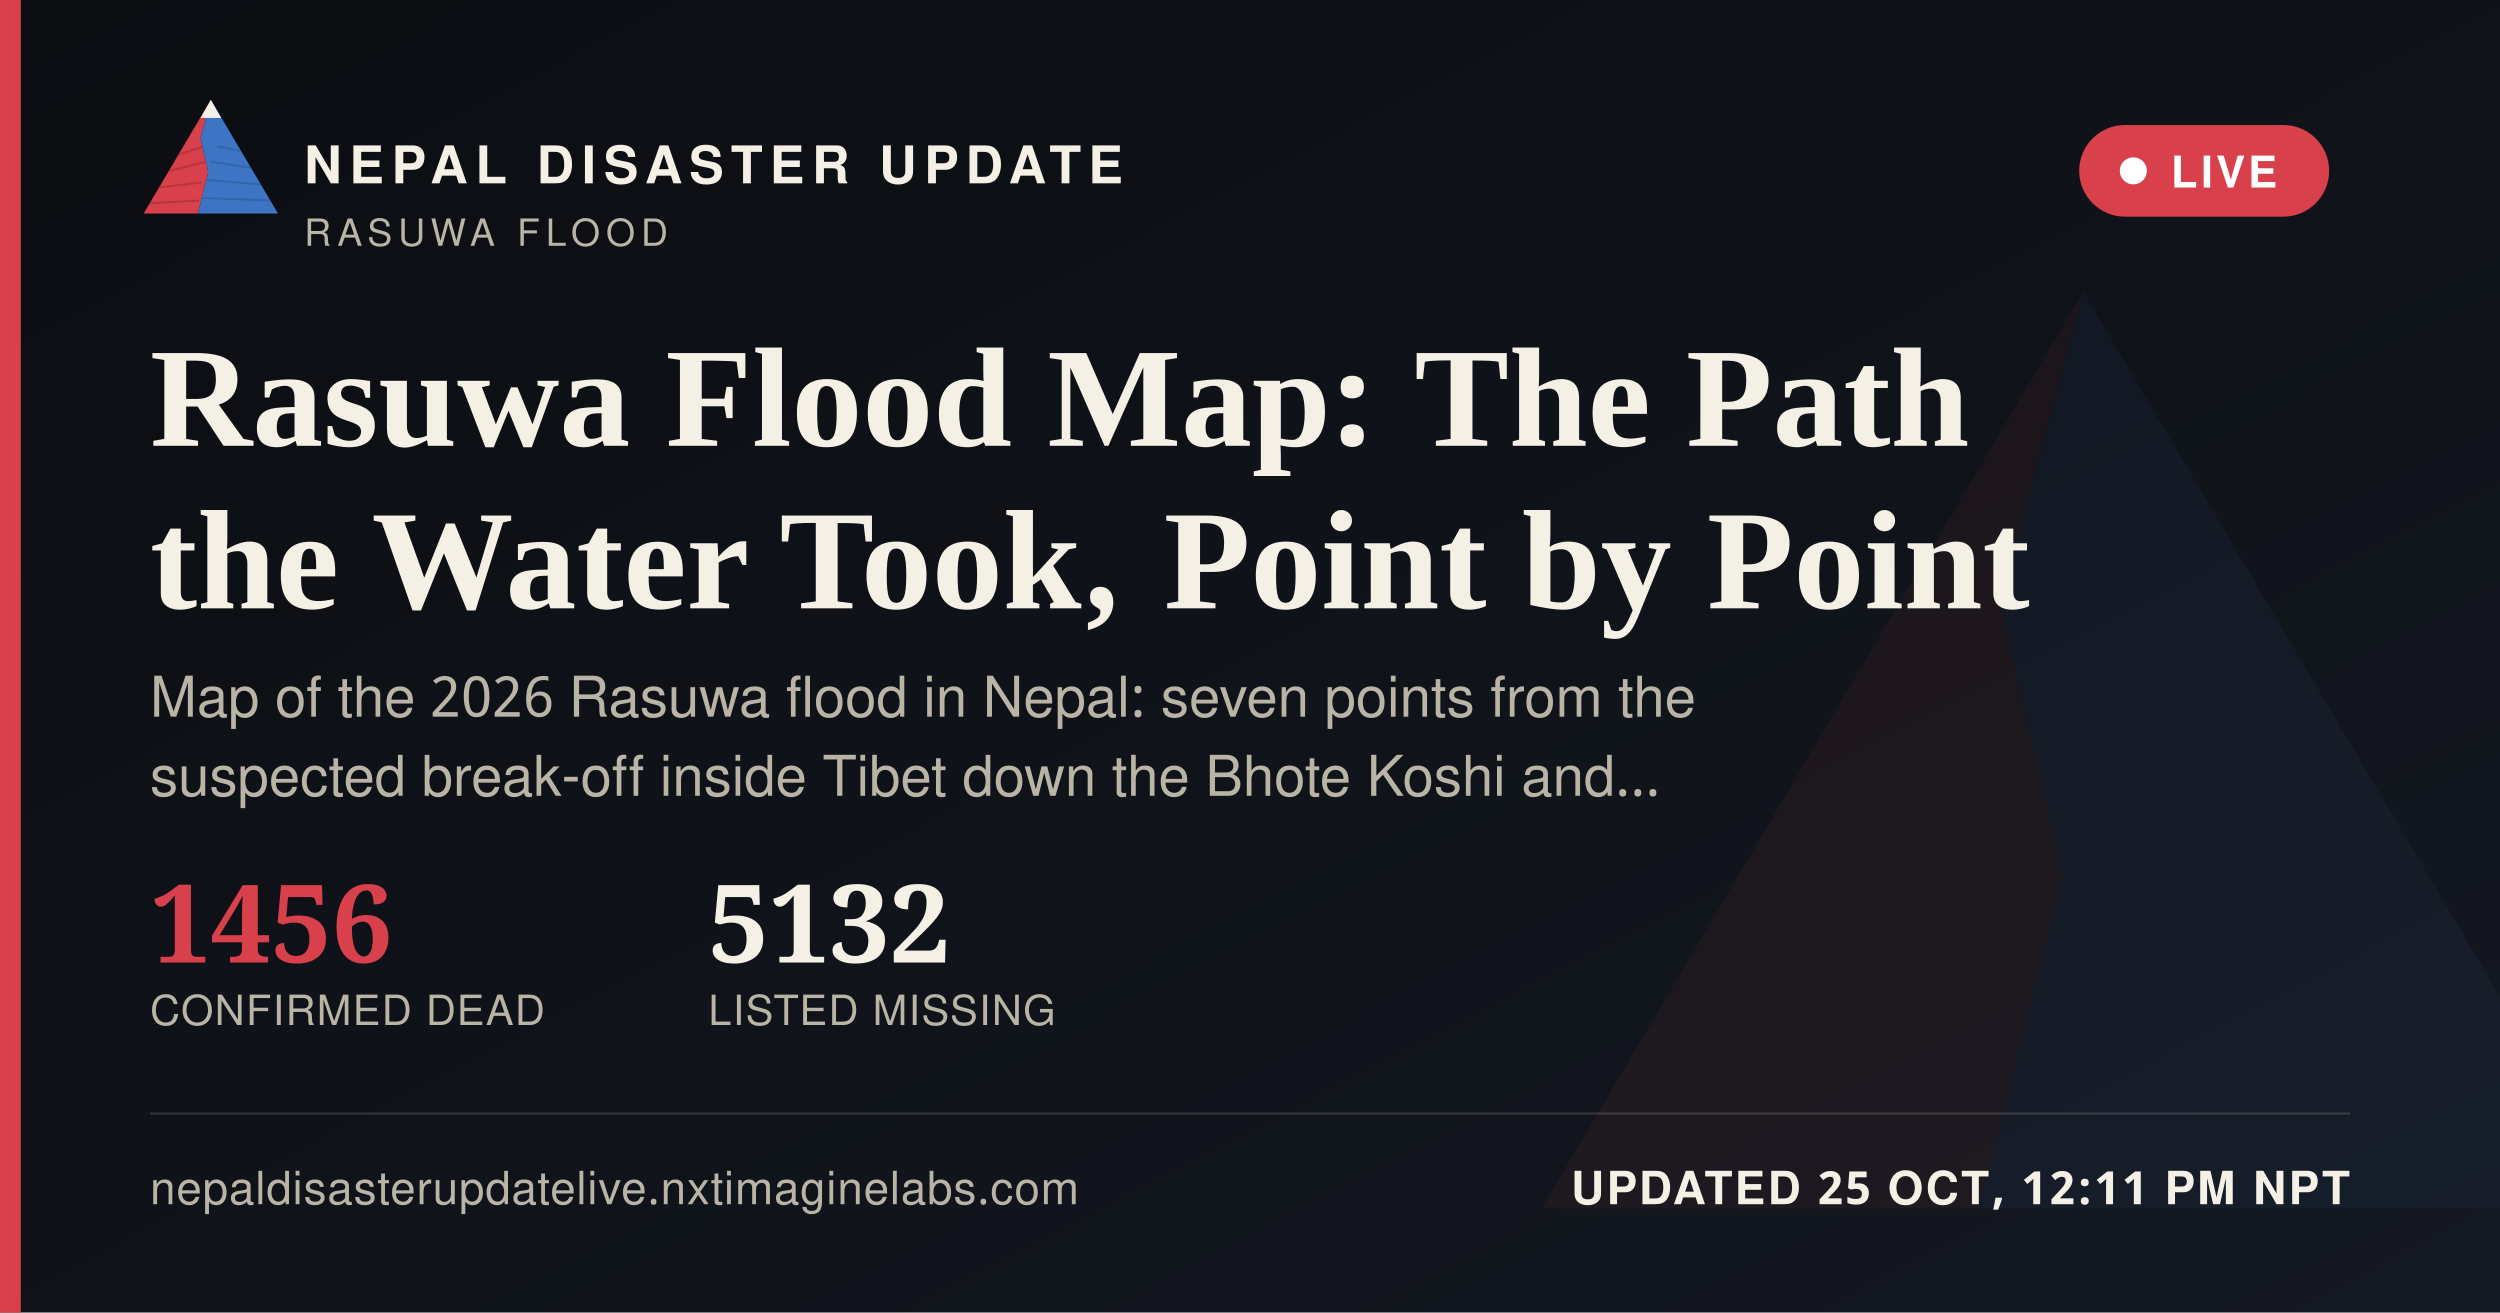
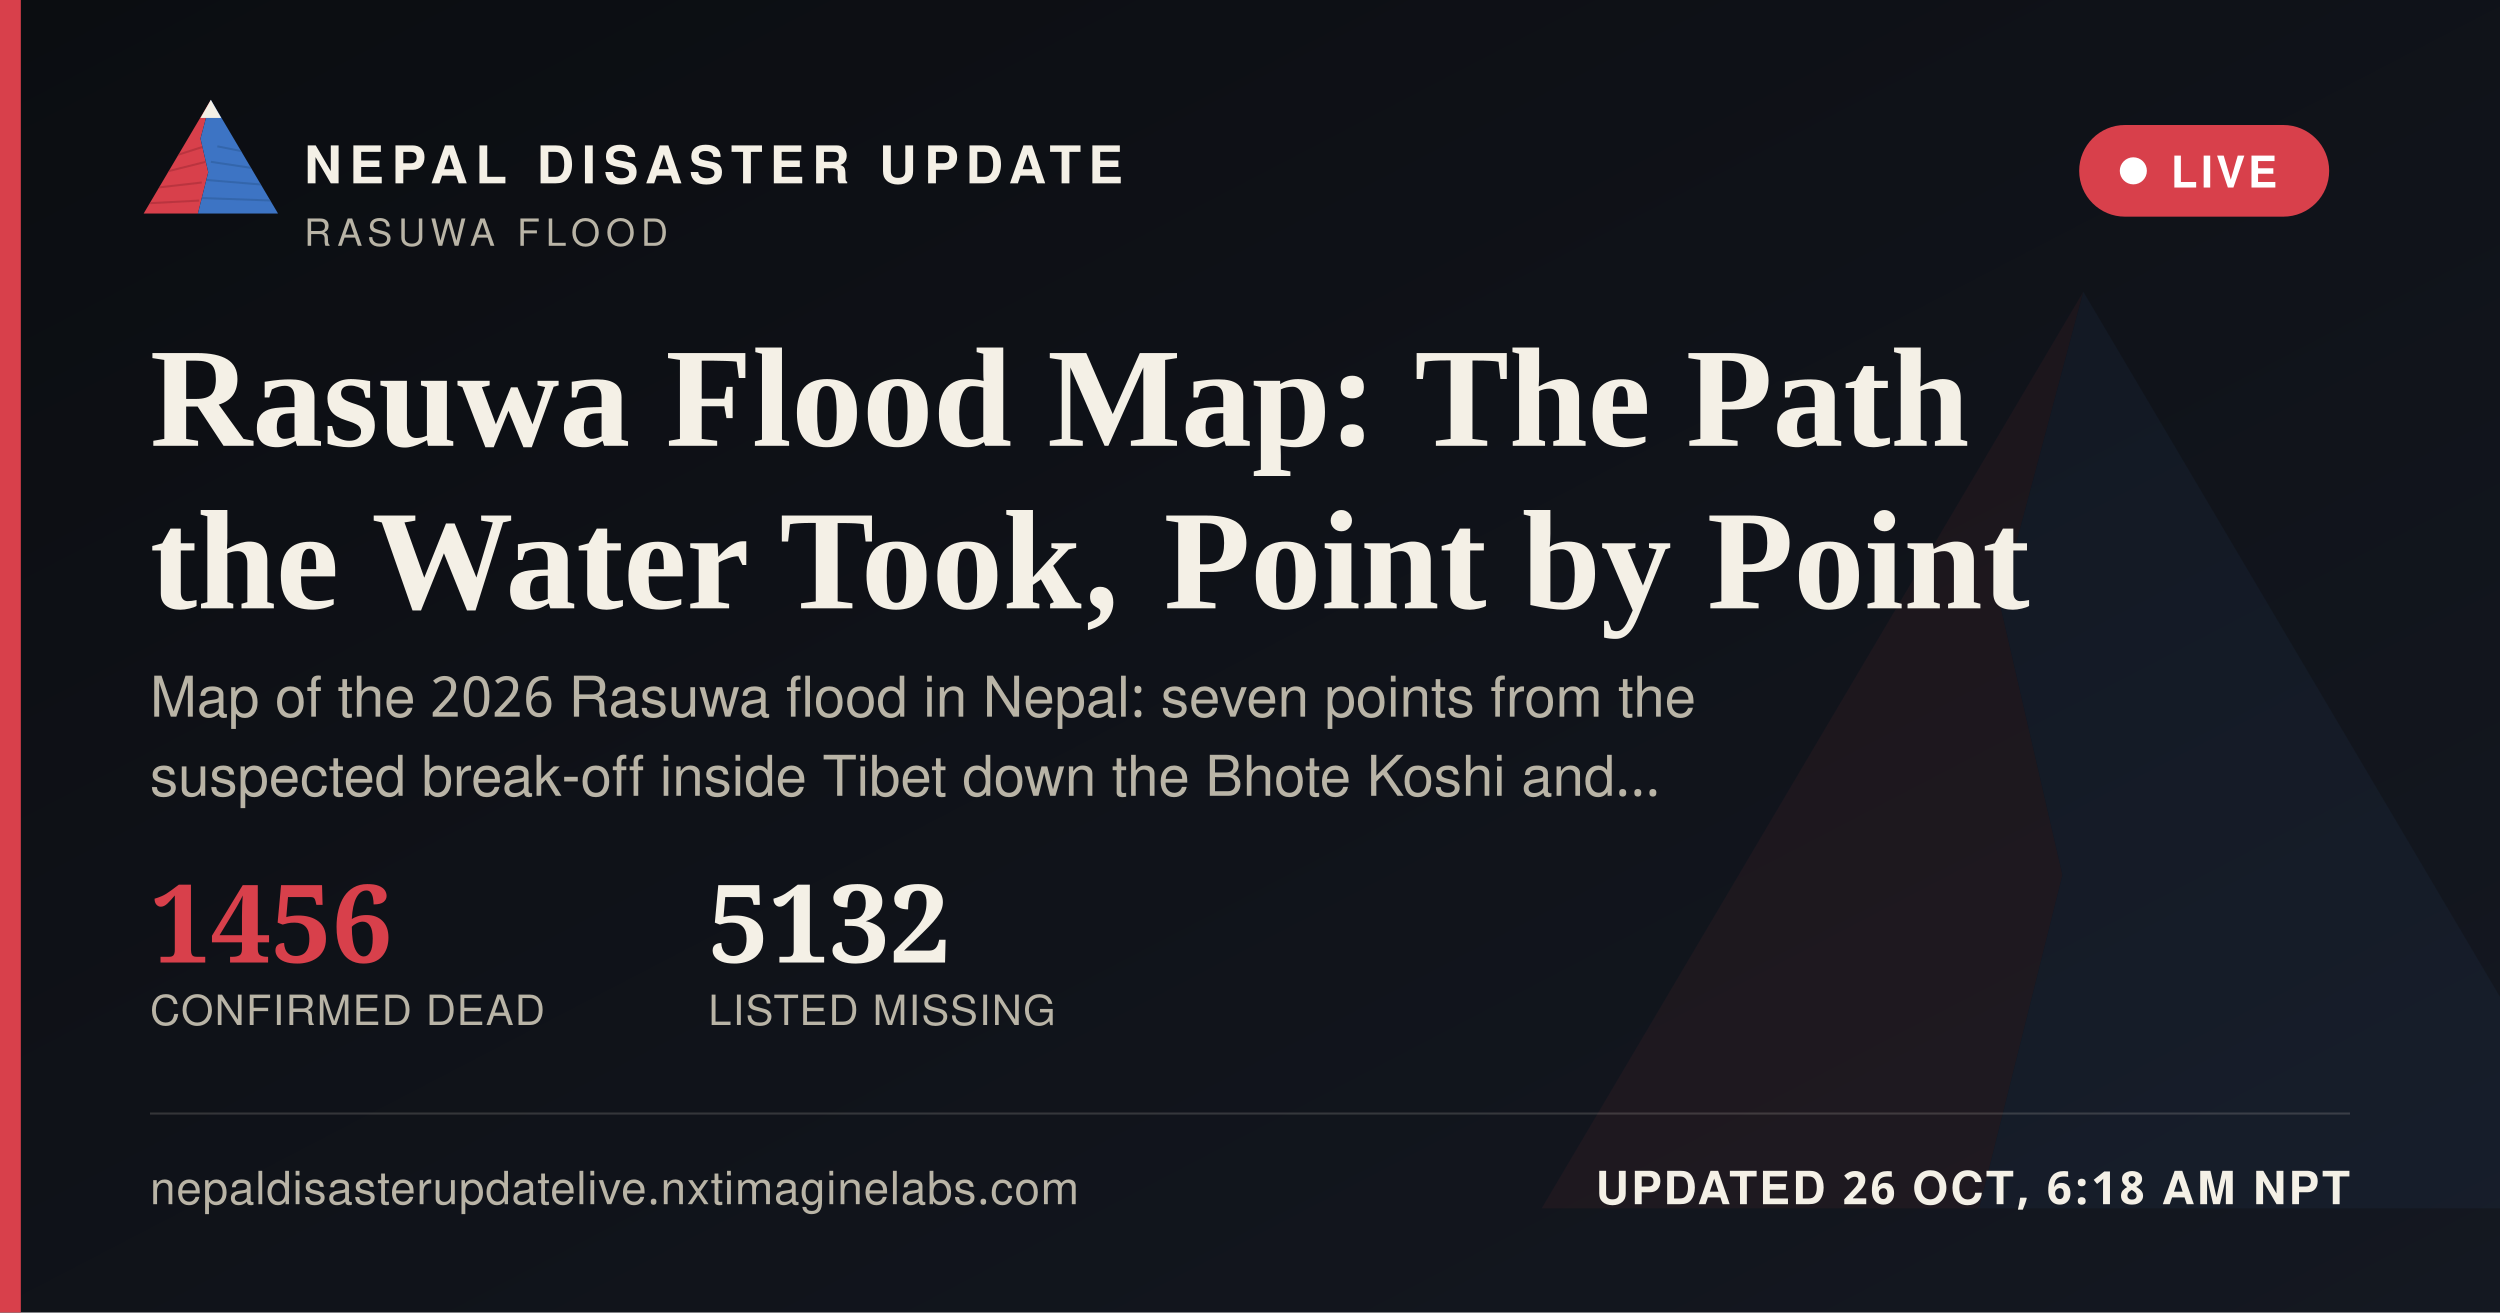
<svg xmlns="http://www.w3.org/2000/svg" width="1200" height="630" viewBox="0 0 1200 630">
  <defs>
    <linearGradient id="ogbg" x1="0" y1="0" x2="1" y2="1">
      <stop offset="0" stop-color="#0B0D11" />
      <stop offset="1" stop-color="#141821" />
    </linearGradient>
  </defs>
  <rect width="1200" height="630" fill="url(#ogbg)" />
  <g transform="translate(700,60) scale(5)" opacity="0.06">
    <polygon points="60,16 52,46 58,72 50,104 8,104" fill="#D8404B" />
    <polygon points="60,16 112,104 50,104 58,72 52,46" fill="#3D74C4" />
  </g>
  <rect x="0" y="0" width="10" height="630" fill="#D8404B" />
  <g transform="translate(64,38) scale(0.62)">
    <g>
      <defs>
        <clipPath id="ogLc">
          <polygon points="60,16 52,46 58,72 50,104 8,104" />
        </clipPath>
        <clipPath id="ogRc">
          <polygon points="60,16 112,104 50,104 58,72 52,46" />
        </clipPath>
      </defs>
      <polygon points="60,16 52,46 58,72 50,104 8,104" fill="#D8404B" />
      <g clip-path="url(#ogLc)" stroke="#A32A34" stroke-width="1.6" fill="none" opacity="0.55">
        <path d="M30,60 L55,52" />
        <path d="M24,72 L56,64" />
        <path d="M18,84 L53,80" />
        <path d="M13,96 L51,94" />
      </g>
      <polygon points="60,16 112,104 50,104 58,72 52,46" fill="#3D74C4" />
      <g clip-path="url(#ogRc)" stroke="#2A5793" stroke-width="1.6" fill="none" opacity="0.5">
        <path d="M65,52 L95,58" />
        <path d="M60,64 L100,70" />
        <path d="M56,78 L104,82" />
        <path d="M52,92 L108,94" />
      </g>
      <polygon points="60,16 52,30 68,30" fill="#F4F0E6" />
    </g>
  </g>
  <text x="146" y="88" font-family="'Public Sans', 'Noto Sans Devanagari', 'Helvetica Neue', Helvetica, Arial, sans-serif" font-size="25" font-weight="800" letter-spacing="3.6" fill="#F4F0E6">NEPAL DISASTER UPDATE</text>
  <text x="146" y="118" font-family="'Public Sans', 'Noto Sans Devanagari', 'Helvetica Neue', Helvetica, Arial, sans-serif" font-size="18" letter-spacing="2.8" fill="#B9B4A6">RASUWA FLOOD</text>
  <g>
    <rect x="998" y="60" width="120" height="44" rx="22" fill="#D8404B" stroke="none" />
    <circle cx="1024" cy="82" r="6.5" fill="#FFFFFF" />
    <text x="1042" y="90" font-family="'Public Sans', 'Noto Sans Devanagari', 'Helvetica Neue', Helvetica, Arial, sans-serif" font-size="21" font-weight="700" letter-spacing="1.6" fill="#FFFFFF">LIVE</text>
  </g>
  <text x="72" y="214" font-family="Newsreader, 'Noto Serif Devanagari', Georgia, 'Times New Roman', serif" font-size="68" font-weight="600" fill="#F4F0E6">Rasuwa Flood Map: The Path</text>
  <text x="72" y="292" font-family="Newsreader, 'Noto Serif Devanagari', Georgia, 'Times New Roman', serif" font-size="68" font-weight="600" fill="#F4F0E6">the Water Took, Point by Point</text>
  <text x="72" y="344" font-family="'Public Sans', 'Noto Sans Devanagari', 'Helvetica Neue', Helvetica, Arial, sans-serif" font-size="27" fill="#B9B4A6">Map of the 2026 Rasuwa flood in Nepal: seven points from the</text>
  <text x="72" y="382" font-family="'Public Sans', 'Noto Sans Devanagari', 'Helvetica Neue', Helvetica, Arial, sans-serif" font-size="27" fill="#B9B4A6">suspected break-off inside Tibet down the Bhote Koshi and…</text>
  <g transform="translate(72,462)">
    <text x="0" y="0" font-family="Newsreader, 'Noto Serif Devanagari', Georgia, 'Times New Roman', serif" font-size="52" font-weight="600" fill="#D8404B">1456</text>
    <text x="0" y="30" font-family="'Public Sans', 'Noto Sans Devanagari', 'Helvetica Neue', Helvetica, Arial, sans-serif" font-size="20" letter-spacing="0.6" fill="#B9B4A6">CONFIRMED DEAD</text>
    <text x="268" y="0" font-family="Newsreader, 'Noto Serif Devanagari', Georgia, 'Times New Roman', serif" font-size="52" font-weight="600" fill="#F4F0E6">5132</text>
    <text x="268" y="30" font-family="'Public Sans', 'Noto Sans Devanagari', 'Helvetica Neue', Helvetica, Arial, sans-serif" font-size="20" letter-spacing="0.6" fill="#B9B4A6">LISTED MISSING</text>
  </g>
  <rect x="72" y="534" width="1056" height="1" fill="rgba(244,240,230,0.16)" />
  <text x="72" y="578" font-family="'Public Sans', 'Noto Sans Devanagari', 'Helvetica Neue', Helvetica, Arial, sans-serif" font-size="22" fill="#B9B4A6" letter-spacing="0.4">nepaldisasterupdatelive.nxtimaginelabs.com</text>
-   <text x="1128" y="578" text-anchor="end" font-family="'Public Sans', 'Noto Sans Devanagari', 'Helvetica Neue', Helvetica, Arial, sans-serif" font-size="22" font-weight="700" letter-spacing="1.2" fill="#F4F0E6">UPDATED 25 OCT, 12:11 PM NPT</text>
+   <text x="1128" y="578" text-anchor="end" font-family="'Public Sans', 'Noto Sans Devanagari', 'Helvetica Neue', Helvetica, Arial, sans-serif" font-size="22" font-weight="700" letter-spacing="1.2" fill="#F4F0E6">UPDATED 26 OCT, 6:18 AM NPT</text>
</svg>
